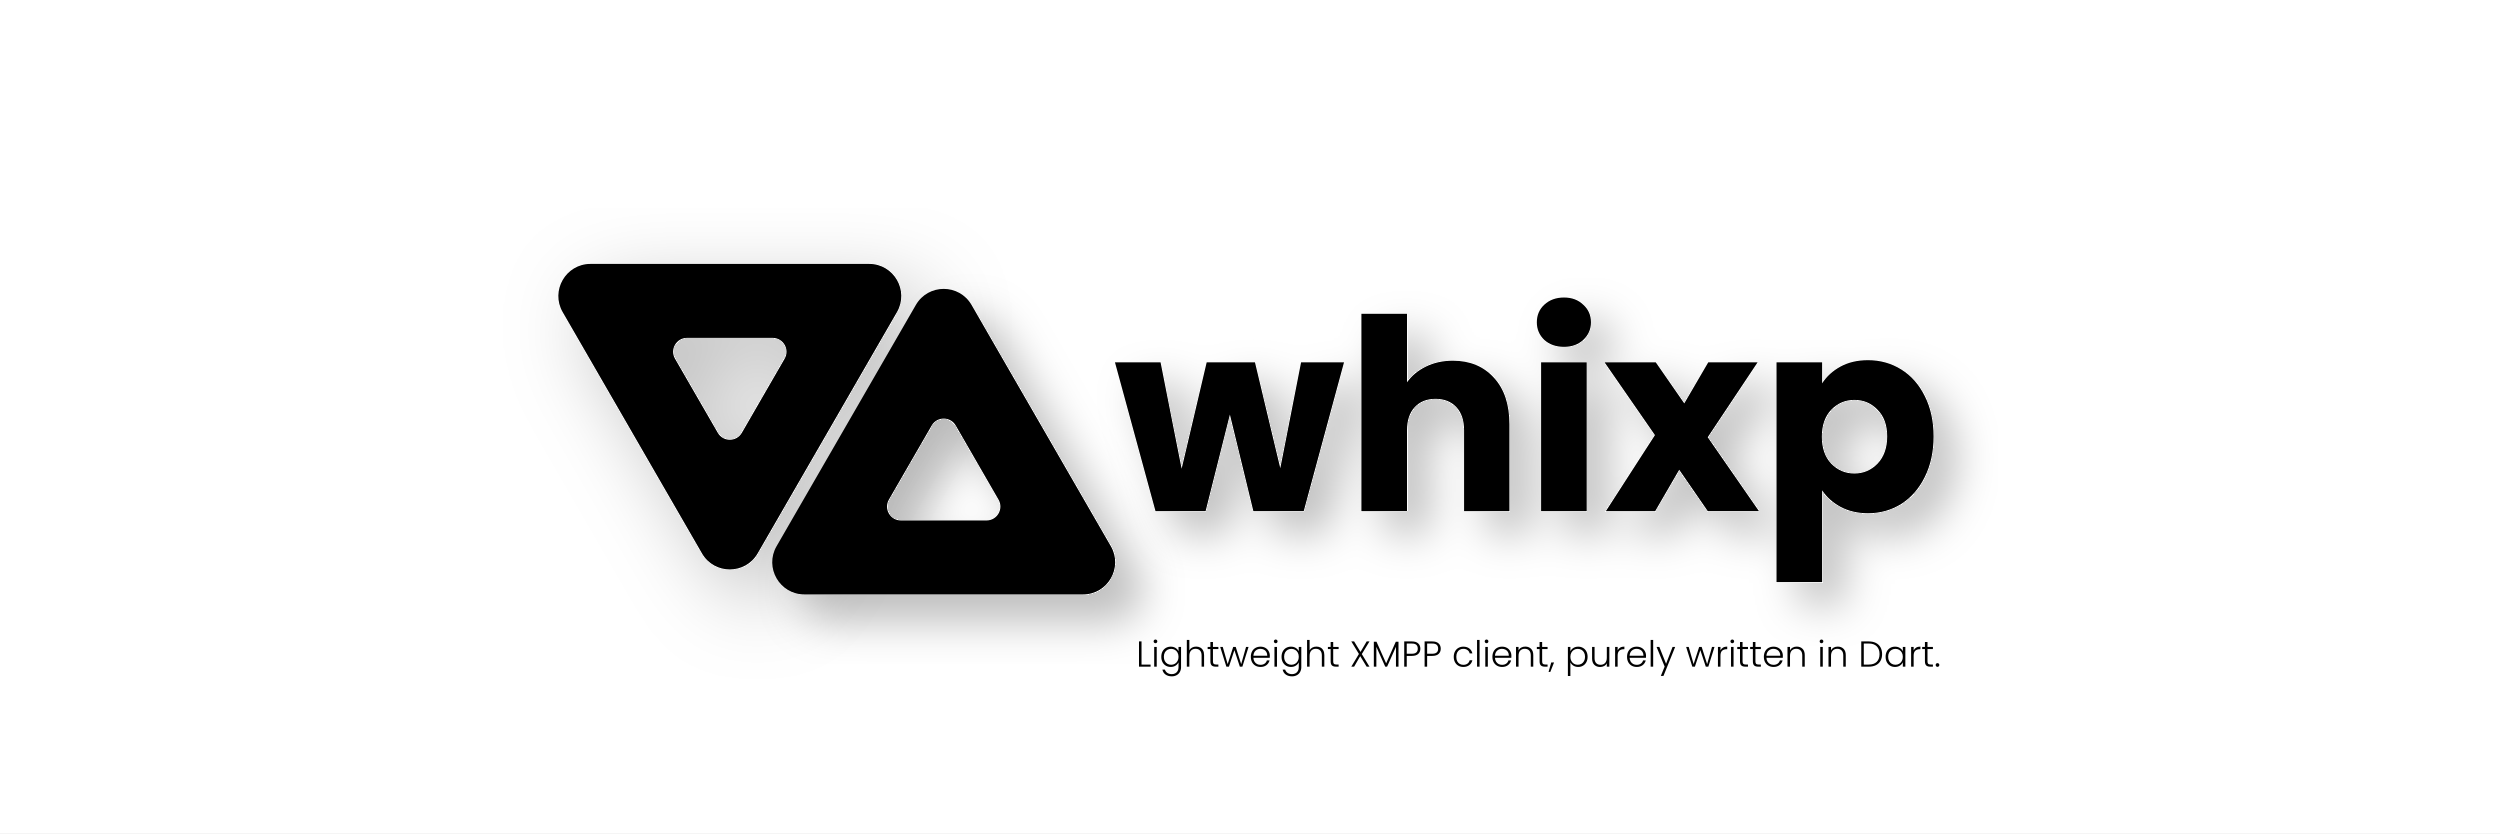
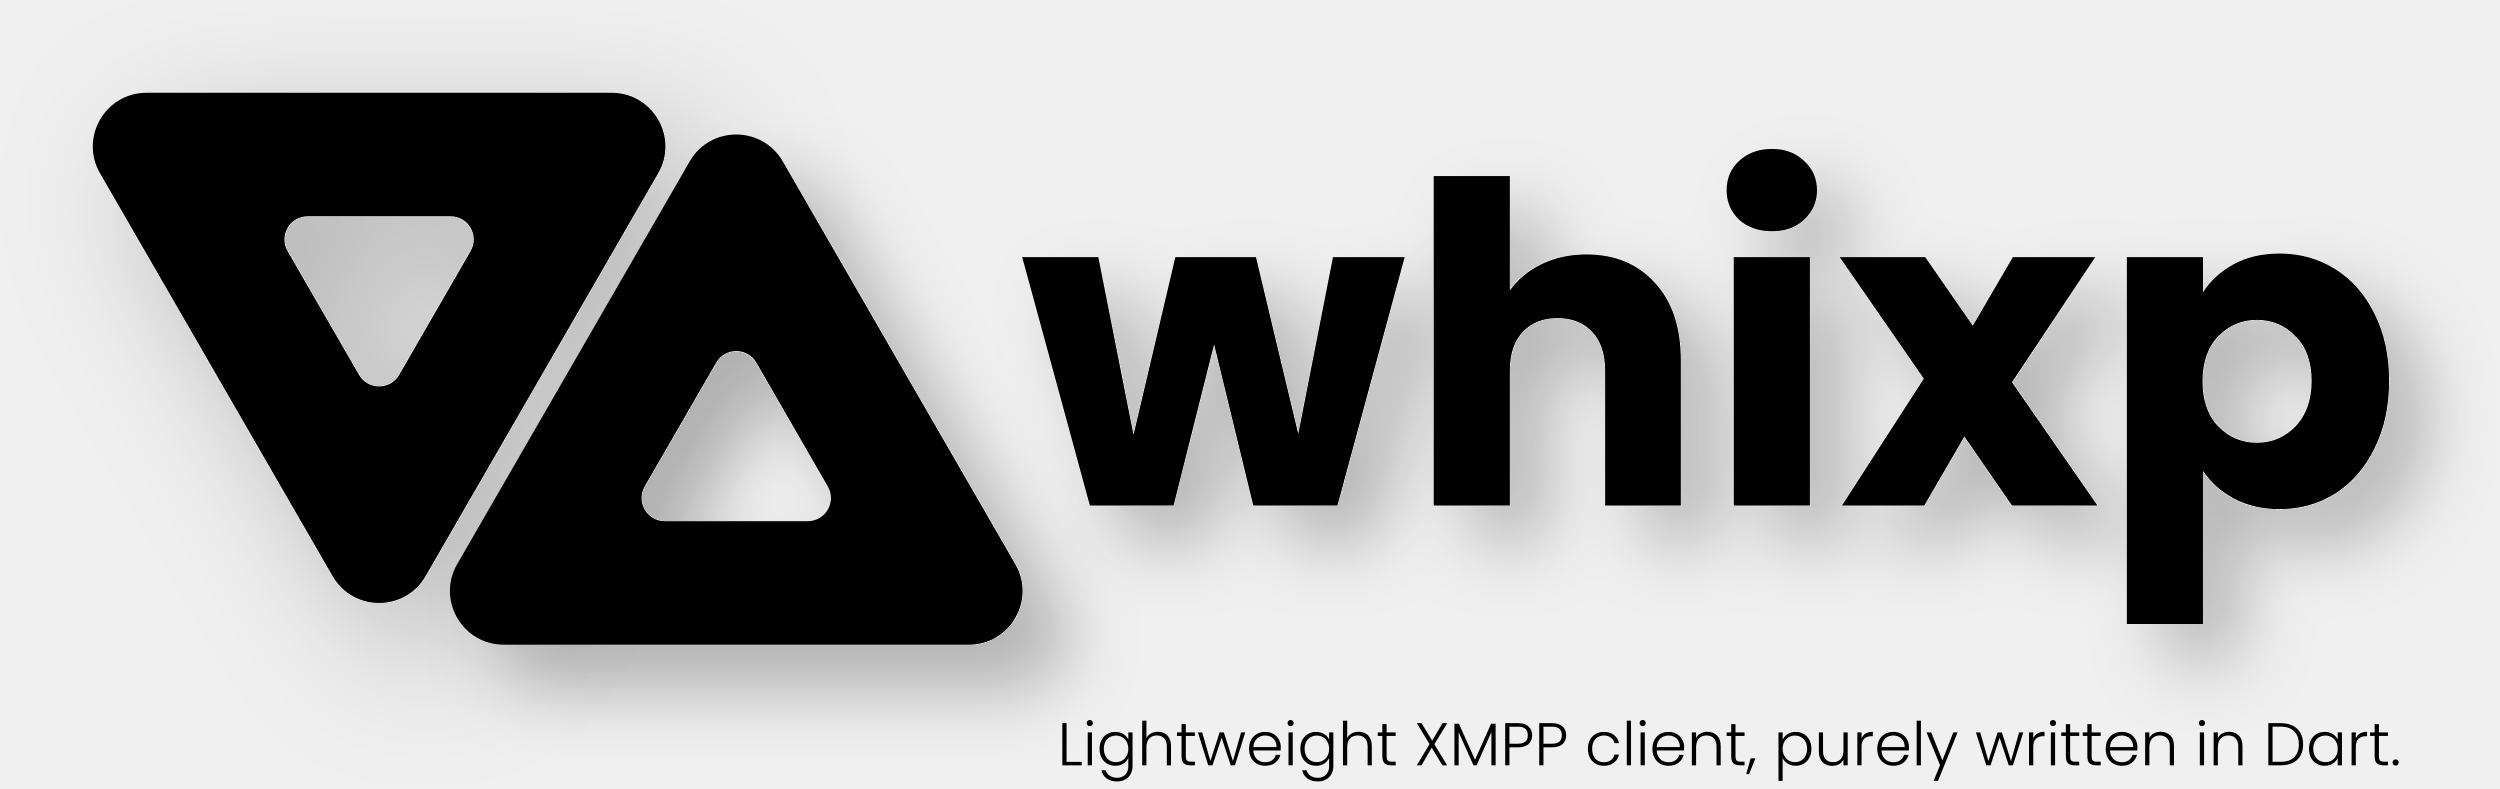
- <svg xmlns="http://www.w3.org/2000/svg" width="900" height="300" viewBox="0 0 900 300" fill="none">
-   <rect width="900" height="300" fill="white" />
-   <g filter="url(#filter0_d_1_2)">
-     <path d="M483.848 130.432L469.352 184H451.208L442.76 149.248L434.024 184H415.976L401.384 130.432H417.8L425.384 168.736L434.408 130.432H451.784L460.904 168.544L468.392 130.432H483.848ZM523.036 129.856C529.18 129.856 534.108 131.904 537.82 136C541.532 140.032 543.388 145.6 543.388 152.704V184H527.068V154.912C527.068 151.328 526.14 148.544 524.284 146.56C522.428 144.576 519.932 143.584 516.796 143.584C513.66 143.584 511.164 144.576 509.308 146.56C507.452 148.544 506.524 151.328 506.524 154.912V184H490.108V112.96H506.524V137.632C508.188 135.264 510.46 133.376 513.34 131.968C516.22 130.56 519.452 129.856 523.036 129.856ZM563.052 124.864C560.172 124.864 557.804 124.032 555.948 122.368C554.156 120.64 553.26 118.528 553.26 116.032C553.26 113.472 554.156 111.36 555.948 109.696C557.804 107.968 560.172 107.104 563.052 107.104C565.868 107.104 568.172 107.968 569.964 109.696C571.82 111.36 572.748 113.472 572.748 116.032C572.748 118.528 571.82 120.64 569.964 122.368C568.172 124.032 565.868 124.864 563.052 124.864ZM571.212 130.432V184H554.796V130.432H571.212ZM614.788 184L604.516 169.12L595.876 184H578.116L595.78 156.64L577.636 130.432H596.068L606.34 145.216L614.98 130.432H632.74L614.788 157.408L633.22 184H614.788ZM655.962 138.016C657.562 135.52 659.77 133.504 662.586 131.968C665.402 130.432 668.698 129.664 672.474 129.664C676.89 129.664 680.89 130.784 684.474 133.024C688.058 135.264 690.874 138.464 692.922 142.624C695.034 146.784 696.09 151.616 696.09 157.12C696.09 162.624 695.034 167.488 692.922 171.712C690.874 175.872 688.058 179.104 684.474 181.408C680.89 183.648 676.89 184.768 672.474 184.768C668.762 184.768 665.466 184 662.586 182.464C659.77 180.928 657.562 178.944 655.962 176.512V209.536H639.546V130.432H655.962V138.016ZM679.386 157.12C679.386 153.024 678.234 149.824 675.93 147.52C673.69 145.152 670.906 143.968 667.578 143.968C664.314 143.968 661.53 145.152 659.226 147.52C656.986 149.888 655.866 153.12 655.866 157.216C655.866 161.312 656.986 164.544 659.226 166.912C661.53 169.28 664.314 170.464 667.578 170.464C670.842 170.464 673.626 169.28 675.93 166.912C678.234 164.48 679.386 161.216 679.386 157.12Z" fill="black" />
+ <svg xmlns="http://www.w3.org/2000/svg" width="539" height="170" viewBox="0 0 539 170" fill="none">
+   <g filter="url(#filter0_d_4_34)">
+     <path fill-rule="evenodd" clip-rule="evenodd" d="M163.065 78.184C161.14 74.851 156.329 74.851 154.404 78.184L138.998 104.868C137.074 108.202 139.479 112.368 143.328 112.368H174.141C177.99 112.368 180.395 108.202 178.471 104.868L163.065 78.184ZM168.762 34.789C164.305 27.07 153.164 27.07 148.707 34.789L98.569 121.632C94.112 129.351 99.683 139 108.596 139H208.873C217.786 139 223.357 129.351 218.901 121.632L168.762 34.789Z" fill="black" />
  </g>
-   <g filter="url(#filter1_d_1_2)">
-     <path fill-rule="evenodd" clip-rule="evenodd" d="M344.065 153.184C342.14 149.851 337.329 149.851 335.404 153.184L319.998 179.868C318.074 183.202 320.479 187.368 324.328 187.368H355.141C358.99 187.368 361.395 183.202 359.471 179.868L344.065 153.184ZM349.762 109.789C345.305 102.07 334.164 102.07 329.707 109.789L279.569 196.632C275.112 204.351 280.683 214 289.596 214H389.873C398.786 214 404.357 204.351 399.901 196.632L349.762 109.789Z" fill="black" />
+   <g filter="url(#filter1_d_4_34)">
+     <path fill-rule="evenodd" clip-rule="evenodd" d="M77.404 80.816C79.329 84.149 84.14 84.149 86.065 80.816L101.471 54.132C103.395 50.798 100.99 46.632 97.141 46.632L66.328 46.632C62.479 46.632 60.074 50.798 61.998 54.132L77.404 80.816ZM71.707 124.211C76.164 131.93 87.305 131.93 91.762 124.211L141.901 37.368C146.357 29.649 140.786 20 131.873 20L31.596 20C22.683 20 17.112 29.649 21.569 37.368L71.707 124.211Z" fill="black" />
  </g>
-   <g filter="url(#filter2_d_1_2)">
-     <path fill-rule="evenodd" clip-rule="evenodd" d="M258.404 155.816C260.329 159.149 265.14 159.149 267.065 155.816L282.471 129.132C284.395 125.798 281.99 121.632 278.141 121.632L247.328 121.632C243.479 121.632 241.074 125.798 242.998 129.132L258.404 155.816ZM252.707 199.211C257.164 206.93 268.305 206.93 272.762 199.211L322.901 112.368C327.357 104.649 321.786 95 312.873 95L212.596 95C203.683 95 198.112 104.649 202.569 112.368L252.707 199.211Z" fill="black" />
+   <g filter="url(#filter2_d_4_34)">
+     <path d="M302.848 55.432L288.352 109H270.208L261.76 74.248L253.024 109H234.976L220.384 55.432H236.8L244.384 93.736L253.408 55.432H270.784L279.904 93.544L287.392 55.432H302.848ZM342.036 54.856C348.18 54.856 353.108 56.904 356.82 61C360.532 65.032 362.388 70.6 362.388 77.704V109H346.068V79.912C346.068 76.328 345.14 73.544 343.284 71.56C341.428 69.576 338.932 68.584 335.796 68.584C332.66 68.584 330.164 69.576 328.308 71.56C326.452 73.544 325.524 76.328 325.524 79.912V109H309.108V37.96H325.524V62.632C327.188 60.264 329.46 58.376 332.34 56.968C335.22 55.56 338.452 54.856 342.036 54.856ZM382.052 49.864C379.172 49.864 376.804 49.032 374.948 47.368C373.156 45.64 372.26 43.528 372.26 41.032C372.26 38.472 373.156 36.36 374.948 34.696C376.804 32.968 379.172 32.104 382.052 32.104C384.868 32.104 387.172 32.968 388.964 34.696C390.82 36.36 391.748 38.472 391.748 41.032C391.748 43.528 390.82 45.64 388.964 47.368C387.172 49.032 384.868 49.864 382.052 49.864ZM390.212 55.432V109H373.796V55.432H390.212ZM433.788 109L423.516 94.12L414.876 109H397.116L414.78 81.64L396.636 55.432H415.068L425.34 70.216L433.98 55.432H451.74L433.788 82.408L452.22 109H433.788ZM474.962 63.016C476.562 60.52 478.77 58.504 481.586 56.968C484.402 55.432 487.698 54.664 491.474 54.664C495.89 54.664 499.89 55.784 503.474 58.024C507.058 60.264 509.874 63.464 511.922 67.624C514.034 71.784 515.09 76.616 515.09 82.12C515.09 87.624 514.034 92.488 511.922 96.712C509.874 100.872 507.058 104.104 503.474 106.408C499.89 108.648 495.89 109.768 491.474 109.768C487.762 109.768 484.466 109 481.586 107.464C478.77 105.928 476.562 103.944 474.962 101.512V134.536H458.546V55.432H474.962V63.016ZM498.386 82.12C498.386 78.024 497.234 74.824 494.93 72.52C492.69 70.152 489.906 68.968 486.578 68.968C483.314 68.968 480.53 70.152 478.226 72.52C475.986 74.888 474.866 78.12 474.866 82.216C474.866 86.312 475.986 89.544 478.226 91.912C480.53 94.28 483.314 95.464 486.578 95.464C489.842 95.464 492.626 94.28 494.93 91.912C497.234 89.48 498.386 86.216 498.386 82.12Z" fill="black" />
  </g>
-   <path d="M410.95 239.259H414.213V240H410.04V230.913H410.95V239.259ZM415.967 231.563C415.785 231.563 415.629 231.498 415.499 231.368C415.369 231.238 415.304 231.078 415.304 230.887C415.304 230.696 415.369 230.54 415.499 230.419C415.629 230.289 415.785 230.224 415.967 230.224C416.149 230.224 416.305 230.289 416.435 230.419C416.565 230.54 416.63 230.696 416.63 230.887C416.63 231.078 416.565 231.238 416.435 231.368C416.305 231.498 416.149 231.563 415.967 231.563ZM416.422 232.902V240H415.512V232.902H416.422ZM421.459 232.798C422.127 232.798 422.707 232.954 423.201 233.266C423.695 233.578 424.051 233.972 424.267 234.449V232.902H425.177V240.182C425.177 240.832 425.034 241.408 424.748 241.911C424.471 242.414 424.081 242.799 423.578 243.068C423.076 243.345 422.504 243.484 421.862 243.484C420.952 243.484 420.194 243.267 419.587 242.834C418.989 242.401 418.617 241.811 418.469 241.066H419.366C419.522 241.56 419.817 241.954 420.25 242.249C420.692 242.544 421.23 242.691 421.862 242.691C422.322 242.691 422.733 242.591 423.097 242.392C423.461 242.201 423.747 241.915 423.955 241.534C424.163 241.153 424.267 240.702 424.267 240.182V238.427C424.042 238.912 423.682 239.315 423.188 239.636C422.703 239.948 422.127 240.104 421.459 240.104C420.809 240.104 420.224 239.952 419.704 239.649C419.193 239.346 418.79 238.917 418.495 238.362C418.209 237.807 418.066 237.166 418.066 236.438C418.066 235.71 418.209 235.073 418.495 234.527C418.79 233.972 419.193 233.548 419.704 233.253C420.224 232.95 420.809 232.798 421.459 232.798ZM424.267 236.451C424.267 235.879 424.15 235.376 423.916 234.943C423.682 234.51 423.362 234.176 422.954 233.942C422.556 233.708 422.114 233.591 421.628 233.591C421.126 233.591 420.675 233.704 420.276 233.929C419.878 234.154 419.561 234.484 419.327 234.917C419.102 235.342 418.989 235.849 418.989 236.438C418.989 237.019 419.102 237.53 419.327 237.972C419.561 238.405 419.878 238.739 420.276 238.973C420.675 239.198 421.126 239.311 421.628 239.311C422.114 239.311 422.556 239.194 422.954 238.96C423.362 238.726 423.682 238.392 423.916 237.959C424.15 237.526 424.267 237.023 424.267 236.451ZM430.635 232.772C431.172 232.772 431.653 232.885 432.078 233.11C432.511 233.335 432.849 233.682 433.092 234.15C433.343 234.609 433.469 235.173 433.469 235.84V240H432.572V235.944C432.572 235.173 432.377 234.583 431.987 234.176C431.606 233.769 431.081 233.565 430.414 233.565C429.729 233.565 429.183 233.782 428.776 234.215C428.369 234.648 428.165 235.285 428.165 236.126V240H427.255V230.38H428.165V234.111C428.39 233.686 428.72 233.357 429.153 233.123C429.595 232.889 430.089 232.772 430.635 232.772ZM436.664 233.669V238.076C436.664 238.509 436.747 238.808 436.911 238.973C437.076 239.138 437.366 239.22 437.782 239.22H438.614V240H437.639C436.998 240 436.521 239.853 436.209 239.558C435.897 239.255 435.741 238.761 435.741 238.076V233.669H434.753V232.902H435.741V231.121H436.664V232.902H438.614V233.669H436.664ZM449.475 232.902L447.252 240H446.342L444.379 234.046L442.416 240H441.493L439.27 232.902H440.193L441.961 239.077L443.95 232.902H444.86L446.823 239.09L448.578 232.902H449.475ZM457.138 236.087C457.138 236.399 457.129 236.637 457.112 236.802H451.223C451.249 237.339 451.379 237.799 451.613 238.18C451.847 238.561 452.154 238.852 452.536 239.051C452.917 239.242 453.333 239.337 453.784 239.337C454.373 239.337 454.867 239.194 455.266 238.908C455.673 238.622 455.942 238.236 456.072 237.751H457.034C456.86 238.444 456.488 239.012 455.916 239.454C455.352 239.887 454.642 240.104 453.784 240.104C453.116 240.104 452.518 239.957 451.99 239.662C451.461 239.359 451.045 238.934 450.742 238.388C450.447 237.833 450.3 237.188 450.3 236.451C450.3 235.714 450.447 235.069 450.742 234.514C451.036 233.959 451.448 233.535 451.977 233.24C452.505 232.945 453.108 232.798 453.784 232.798C454.46 232.798 455.049 232.945 455.552 233.24C456.063 233.535 456.453 233.933 456.722 234.436C456.999 234.93 457.138 235.48 457.138 236.087ZM456.215 236.061C456.223 235.532 456.115 235.082 455.89 234.709C455.673 234.336 455.374 234.055 454.993 233.864C454.611 233.673 454.195 233.578 453.745 233.578C453.069 233.578 452.492 233.795 452.016 234.228C451.539 234.661 451.275 235.272 451.223 236.061H456.215ZM459.258 231.563C459.076 231.563 458.92 231.498 458.79 231.368C458.66 231.238 458.595 231.078 458.595 230.887C458.595 230.696 458.66 230.54 458.79 230.419C458.92 230.289 459.076 230.224 459.258 230.224C459.44 230.224 459.596 230.289 459.726 230.419C459.856 230.54 459.921 230.696 459.921 230.887C459.921 231.078 459.856 231.238 459.726 231.368C459.596 231.498 459.44 231.563 459.258 231.563ZM459.713 232.902V240H458.803V232.902H459.713ZM464.75 232.798C465.418 232.798 465.998 232.954 466.492 233.266C466.986 233.578 467.342 233.972 467.558 234.449V232.902H468.468V240.182C468.468 240.832 468.325 241.408 468.039 241.911C467.762 242.414 467.372 242.799 466.869 243.068C466.367 243.345 465.795 243.484 465.153 243.484C464.243 243.484 463.485 243.267 462.878 242.834C462.28 242.401 461.908 241.811 461.76 241.066H462.657C462.813 241.56 463.108 241.954 463.541 242.249C463.983 242.544 464.521 242.691 465.153 242.691C465.613 242.691 466.024 242.591 466.388 242.392C466.752 242.201 467.038 241.915 467.246 241.534C467.454 241.153 467.558 240.702 467.558 240.182V238.427C467.333 238.912 466.973 239.315 466.479 239.636C465.994 239.948 465.418 240.104 464.75 240.104C464.1 240.104 463.515 239.952 462.995 239.649C462.484 239.346 462.081 238.917 461.786 238.362C461.5 237.807 461.357 237.166 461.357 236.438C461.357 235.71 461.5 235.073 461.786 234.527C462.081 233.972 462.484 233.548 462.995 233.253C463.515 232.95 464.1 232.798 464.75 232.798ZM467.558 236.451C467.558 235.879 467.441 235.376 467.207 234.943C466.973 234.51 466.653 234.176 466.245 233.942C465.847 233.708 465.405 233.591 464.919 233.591C464.417 233.591 463.966 233.704 463.567 233.929C463.169 234.154 462.852 234.484 462.618 234.917C462.393 235.342 462.28 235.849 462.28 236.438C462.28 237.019 462.393 237.53 462.618 237.972C462.852 238.405 463.169 238.739 463.567 238.973C463.966 239.198 464.417 239.311 464.919 239.311C465.405 239.311 465.847 239.194 466.245 238.96C466.653 238.726 466.973 238.392 467.207 237.959C467.441 237.526 467.558 237.023 467.558 236.451ZM473.926 232.772C474.463 232.772 474.944 232.885 475.369 233.11C475.802 233.335 476.14 233.682 476.383 234.15C476.634 234.609 476.76 235.173 476.76 235.84V240H475.863V235.944C475.863 235.173 475.668 234.583 475.278 234.176C474.897 233.769 474.372 233.565 473.705 233.565C473.02 233.565 472.474 233.782 472.067 234.215C471.66 234.648 471.456 235.285 471.456 236.126V240H470.546V230.38H471.456V234.111C471.681 233.686 472.011 233.357 472.444 233.123C472.886 232.889 473.38 232.772 473.926 232.772ZM479.955 233.669V238.076C479.955 238.509 480.038 238.808 480.202 238.973C480.367 239.138 480.657 239.22 481.073 239.22H481.905V240H480.93C480.289 240 479.812 239.853 479.5 239.558C479.188 239.255 479.032 238.761 479.032 238.076V233.669H478.044V232.902H479.032V231.121H479.955V232.902H481.905V233.669H479.955ZM490.25 235.463L493.006 240H491.992L489.678 236.204L487.481 240H486.467L489.21 235.424L486.467 230.913H487.481L489.782 234.696L492.005 230.913H493.019L490.25 235.463ZM503.457 231.03V240H502.547V232.837L499.349 240H498.686L495.488 232.863V240H494.578V231.03H495.54L499.011 238.804L502.482 231.03H503.457ZM511.332 233.526C511.332 234.306 511.077 234.934 510.565 235.411C510.054 235.888 509.287 236.126 508.264 236.126H506.431V240H505.521V230.913H508.264C509.278 230.913 510.041 231.151 510.552 231.628C511.072 232.105 511.332 232.737 511.332 233.526ZM508.264 235.346C509.686 235.346 510.396 234.739 510.396 233.526C510.396 232.919 510.227 232.46 509.889 232.148C509.551 231.836 509.01 231.68 508.264 231.68H506.431V235.346H508.264ZM518.67 233.526C518.67 234.306 518.415 234.934 517.903 235.411C517.392 235.888 516.625 236.126 515.602 236.126H513.769V240H512.859V230.913H515.602C516.616 230.913 517.379 231.151 517.89 231.628C518.41 232.105 518.67 232.737 518.67 233.526ZM515.602 235.346C517.024 235.346 517.734 234.739 517.734 233.526C517.734 232.919 517.565 232.46 517.227 232.148C516.889 231.836 516.348 231.68 515.602 231.68H513.769V235.346H515.602ZM523.349 236.451C523.349 235.714 523.496 235.073 523.791 234.527C524.085 233.972 524.493 233.548 525.013 233.253C525.533 232.95 526.126 232.798 526.794 232.798C527.669 232.798 528.388 233.015 528.952 233.448C529.524 233.881 529.892 234.471 530.057 235.216H529.082C528.96 234.705 528.696 234.306 528.289 234.02C527.89 233.725 527.392 233.578 526.794 233.578C526.317 233.578 525.888 233.686 525.507 233.903C525.125 234.12 524.822 234.445 524.597 234.878C524.38 235.303 524.272 235.827 524.272 236.451C524.272 237.075 524.38 237.604 524.597 238.037C524.822 238.47 525.125 238.795 525.507 239.012C525.888 239.229 526.317 239.337 526.794 239.337C527.392 239.337 527.89 239.194 528.289 238.908C528.696 238.613 528.96 238.206 529.082 237.686H530.057C529.892 238.414 529.524 238.999 528.952 239.441C528.38 239.883 527.66 240.104 526.794 240.104C526.126 240.104 525.533 239.957 525.013 239.662C524.493 239.359 524.085 238.934 523.791 238.388C523.496 237.833 523.349 237.188 523.349 236.451ZM532.647 230.38V240H531.737V230.38H532.647ZM535.163 231.563C534.981 231.563 534.825 231.498 534.695 231.368C534.565 231.238 534.5 231.078 534.5 230.887C534.5 230.696 534.565 230.54 534.695 230.419C534.825 230.289 534.981 230.224 535.163 230.224C535.345 230.224 535.501 230.289 535.631 230.419C535.761 230.54 535.826 230.696 535.826 230.887C535.826 231.078 535.761 231.238 535.631 231.368C535.501 231.498 535.345 231.563 535.163 231.563ZM535.618 232.902V240H534.708V232.902H535.618ZM544.101 236.087C544.101 236.399 544.092 236.637 544.075 236.802H538.186C538.212 237.339 538.342 237.799 538.576 238.18C538.81 238.561 539.117 238.852 539.499 239.051C539.88 239.242 540.296 239.337 540.747 239.337C541.336 239.337 541.83 239.194 542.229 238.908C542.636 238.622 542.905 238.236 543.035 237.751H543.997C543.823 238.444 543.451 239.012 542.879 239.454C542.315 239.887 541.605 240.104 540.747 240.104C540.079 240.104 539.481 239.957 538.953 239.662C538.424 239.359 538.008 238.934 537.705 238.388C537.41 237.833 537.263 237.188 537.263 236.451C537.263 235.714 537.41 235.069 537.705 234.514C537.999 233.959 538.411 233.535 538.94 233.24C539.468 232.945 540.071 232.798 540.747 232.798C541.423 232.798 542.012 232.945 542.515 233.24C543.026 233.535 543.416 233.933 543.685 234.436C543.962 234.93 544.101 235.48 544.101 236.087ZM543.178 236.061C543.186 235.532 543.078 235.082 542.853 234.709C542.636 234.336 542.337 234.055 541.956 233.864C541.574 233.673 541.158 233.578 540.708 233.578C540.032 233.578 539.455 233.795 538.979 234.228C538.502 234.661 538.238 235.272 538.186 236.061H543.178ZM549.094 232.772C549.943 232.772 550.636 233.036 551.174 233.565C551.711 234.085 551.98 234.843 551.98 235.84V240H551.083V235.944C551.083 235.173 550.888 234.583 550.498 234.176C550.116 233.769 549.592 233.565 548.925 233.565C548.24 233.565 547.694 233.782 547.287 234.215C546.879 234.648 546.676 235.285 546.676 236.126V240H545.766V232.902H546.676V234.111C546.901 233.678 547.226 233.348 547.651 233.123C548.075 232.889 548.556 232.772 549.094 232.772ZM555.175 233.669V238.076C555.175 238.509 555.257 238.808 555.422 238.973C555.587 239.138 555.877 239.22 556.293 239.22H557.125V240H556.15C555.509 240 555.032 239.853 554.72 239.558C554.408 239.255 554.252 238.761 554.252 238.076V233.669H553.264V232.902H554.252V231.121H555.175V232.902H557.125V233.669H555.175ZM559.458 238.492L558.106 241.898H557.482L558.444 238.492H559.458ZM565.337 234.462C565.563 233.985 565.918 233.591 566.403 233.279C566.897 232.958 567.482 232.798 568.158 232.798C568.8 232.798 569.376 232.95 569.887 233.253C570.407 233.548 570.81 233.972 571.096 234.527C571.391 235.073 571.538 235.71 571.538 236.438C571.538 237.166 571.391 237.807 571.096 238.362C570.81 238.917 570.407 239.346 569.887 239.649C569.376 239.952 568.8 240.104 568.158 240.104C567.491 240.104 566.91 239.948 566.416 239.636C565.922 239.315 565.563 238.917 565.337 238.44V243.354H564.44V232.902H565.337V234.462ZM570.615 236.438C570.615 235.849 570.498 235.342 570.264 234.917C570.039 234.484 569.727 234.154 569.328 233.929C568.93 233.704 568.479 233.591 567.976 233.591C567.491 233.591 567.045 233.708 566.637 233.942C566.239 234.176 565.922 234.51 565.688 234.943C565.454 235.376 565.337 235.879 565.337 236.451C565.337 237.023 565.454 237.526 565.688 237.959C565.922 238.392 566.239 238.726 566.637 238.96C567.045 239.194 567.491 239.311 567.976 239.311C568.479 239.311 568.93 239.198 569.328 238.973C569.727 238.739 570.039 238.405 570.264 237.972C570.498 237.53 570.615 237.019 570.615 236.438ZM579.362 232.902V240H578.452V238.752C578.244 239.194 577.923 239.532 577.49 239.766C577.057 240 576.571 240.117 576.034 240.117C575.185 240.117 574.491 239.857 573.954 239.337C573.417 238.808 573.148 238.046 573.148 237.049V232.902H574.045V236.945C574.045 237.716 574.236 238.306 574.617 238.713C575.007 239.12 575.536 239.324 576.203 239.324C576.888 239.324 577.434 239.107 577.841 238.674C578.248 238.241 578.452 237.604 578.452 236.763V232.902H579.362ZM582.349 234.163C582.549 233.721 582.852 233.379 583.259 233.136C583.675 232.893 584.182 232.772 584.78 232.772V233.721H584.533C583.875 233.721 583.346 233.899 582.947 234.254C582.549 234.609 582.349 235.203 582.349 236.035V240H581.439V232.902H582.349V234.163ZM592.571 236.087C592.571 236.399 592.563 236.637 592.545 236.802H586.656C586.682 237.339 586.812 237.799 587.046 238.18C587.28 238.561 587.588 238.852 587.969 239.051C588.351 239.242 588.767 239.337 589.217 239.337C589.807 239.337 590.301 239.194 590.699 238.908C591.107 238.622 591.375 238.236 591.505 237.751H592.467C592.294 238.444 591.921 239.012 591.349 239.454C590.786 239.887 590.075 240.104 589.217 240.104C588.55 240.104 587.952 239.957 587.423 239.662C586.895 239.359 586.479 238.934 586.175 238.388C585.881 237.833 585.733 237.188 585.733 236.451C585.733 235.714 585.881 235.069 586.175 234.514C586.47 233.959 586.882 233.535 587.41 233.24C587.939 232.945 588.541 232.798 589.217 232.798C589.893 232.798 590.483 232.945 590.985 233.24C591.497 233.535 591.887 233.933 592.155 234.436C592.433 234.93 592.571 235.48 592.571 236.087ZM591.648 236.061C591.657 235.532 591.549 235.082 591.323 234.709C591.107 234.336 590.808 234.055 590.426 233.864C590.045 233.673 589.629 233.578 589.178 233.578C588.502 233.578 587.926 233.795 587.449 234.228C586.973 234.661 586.708 235.272 586.656 236.061H591.648ZM595.146 230.38V240H594.236V230.38H595.146ZM603.057 232.902L598.845 243.341H597.896L599.274 239.961L596.362 232.902H597.363L599.781 238.96L602.121 232.902H603.057ZM617.218 232.902L614.995 240H614.085L612.122 234.046L610.159 240H609.236L607.013 232.902H607.936L609.704 239.077L611.693 232.902H612.603L614.566 239.09L616.321 232.902H617.218ZM619.369 234.163C619.568 233.721 619.872 233.379 620.279 233.136C620.695 232.893 621.202 232.772 621.8 232.772V233.721H621.553C620.894 233.721 620.366 233.899 619.967 234.254C619.568 234.609 619.369 235.203 619.369 236.035V240H618.459V232.902H619.369V234.163ZM623.624 231.563C623.442 231.563 623.286 231.498 623.156 231.368C623.026 231.238 622.961 231.078 622.961 230.887C622.961 230.696 623.026 230.54 623.156 230.419C623.286 230.289 623.442 230.224 623.624 230.224C623.806 230.224 623.962 230.289 624.092 230.419C624.222 230.54 624.287 230.696 624.287 230.887C624.287 231.078 624.222 231.238 624.092 231.368C623.962 231.498 623.806 231.563 623.624 231.563ZM624.079 232.902V240H623.169V232.902H624.079ZM627.323 233.669V238.076C627.323 238.509 627.405 238.808 627.57 238.973C627.734 239.138 628.025 239.22 628.441 239.22H629.273V240H628.298C627.656 240 627.18 239.853 626.868 239.558C626.556 239.255 626.4 238.761 626.4 238.076V233.669H625.412V232.902H626.4V231.121H627.323V232.902H629.273V233.669H627.323ZM631.956 233.669V238.076C631.956 238.509 632.039 238.808 632.203 238.973C632.368 239.138 632.658 239.22 633.074 239.22H633.906V240H632.931C632.29 240 631.813 239.853 631.501 239.558C631.189 239.255 631.033 238.761 631.033 238.076V233.669H630.045V232.902H631.033V231.121H631.956V232.902H633.906V233.669H631.956ZM641.829 236.087C641.829 236.399 641.821 236.637 641.803 236.802H635.914C635.94 237.339 636.07 237.799 636.304 238.18C636.538 238.561 636.846 238.852 637.227 239.051C637.609 239.242 638.025 239.337 638.475 239.337C639.065 239.337 639.559 239.194 639.957 238.908C640.365 238.622 640.633 238.236 640.763 237.751H641.725C641.552 238.444 641.179 239.012 640.607 239.454C640.044 239.887 639.333 240.104 638.475 240.104C637.808 240.104 637.21 239.957 636.681 239.662C636.153 239.359 635.737 238.934 635.433 238.388C635.139 237.833 634.991 237.188 634.991 236.451C634.991 235.714 635.139 235.069 635.433 234.514C635.728 233.959 636.14 233.535 636.668 233.24C637.197 232.945 637.799 232.798 638.475 232.798C639.151 232.798 639.741 232.945 640.243 233.24C640.755 233.535 641.145 233.933 641.413 234.436C641.691 234.93 641.829 235.48 641.829 236.087ZM640.906 236.061C640.915 235.532 640.807 235.082 640.581 234.709C640.365 234.336 640.066 234.055 639.684 233.864C639.303 233.673 638.887 233.578 638.436 233.578C637.76 233.578 637.184 233.795 636.707 234.228C636.231 234.661 635.966 235.272 635.914 236.061H640.906ZM646.822 232.772C647.671 232.772 648.365 233.036 648.902 233.565C649.439 234.085 649.708 234.843 649.708 235.84V240H648.811V235.944C648.811 235.173 648.616 234.583 648.226 234.176C647.845 233.769 647.32 233.565 646.653 233.565C645.968 233.565 645.422 233.782 645.015 234.215C644.608 234.648 644.404 235.285 644.404 236.126V240H643.494V232.902H644.404V234.111C644.629 233.678 644.954 233.348 645.379 233.123C645.804 232.889 646.285 232.772 646.822 232.772ZM655.743 231.563C655.561 231.563 655.405 231.498 655.275 231.368C655.145 231.238 655.08 231.078 655.08 230.887C655.08 230.696 655.145 230.54 655.275 230.419C655.405 230.289 655.561 230.224 655.743 230.224C655.925 230.224 656.081 230.289 656.211 230.419C656.341 230.54 656.406 230.696 656.406 230.887C656.406 231.078 656.341 231.238 656.211 231.368C656.081 231.498 655.925 231.563 655.743 231.563ZM656.198 232.902V240H655.288V232.902H656.198ZM661.587 232.772C662.436 232.772 663.129 233.036 663.667 233.565C664.204 234.085 664.473 234.843 664.473 235.84V240H663.576V235.944C663.576 235.173 663.381 234.583 662.991 234.176C662.609 233.769 662.085 233.565 661.418 233.565C660.733 233.565 660.187 233.782 659.78 234.215C659.372 234.648 659.169 235.285 659.169 236.126V240H658.259V232.902H659.169V234.111C659.394 233.678 659.719 233.348 660.144 233.123C660.568 232.889 661.049 232.772 661.587 232.772ZM672.744 230.913C673.749 230.913 674.611 231.095 675.331 231.459C676.05 231.823 676.6 232.347 676.982 233.032C677.363 233.717 677.554 234.531 677.554 235.476C677.554 236.412 677.363 237.222 676.982 237.907C676.6 238.583 676.05 239.103 675.331 239.467C674.611 239.822 673.749 240 672.744 240H670.053V230.913H672.744ZM672.744 239.246C674.009 239.246 674.971 238.917 675.63 238.258C676.297 237.591 676.631 236.663 676.631 235.476C676.631 234.28 676.297 233.348 675.63 232.681C674.971 232.005 674.009 231.667 672.744 231.667H670.963V239.246H672.744ZM678.815 236.438C678.815 235.71 678.958 235.073 679.244 234.527C679.539 233.972 679.942 233.548 680.453 233.253C680.973 232.95 681.558 232.798 682.208 232.798C682.884 232.798 683.465 232.954 683.95 233.266C684.444 233.578 684.8 233.977 685.016 234.462V232.902H685.926V240H685.016V238.427C684.791 238.912 684.431 239.315 683.937 239.636C683.452 239.948 682.871 240.104 682.195 240.104C681.554 240.104 680.973 239.952 680.453 239.649C679.942 239.346 679.539 238.917 679.244 238.362C678.958 237.807 678.815 237.166 678.815 236.438ZM685.016 236.451C685.016 235.879 684.899 235.376 684.665 234.943C684.431 234.51 684.111 234.176 683.703 233.942C683.305 233.708 682.863 233.591 682.377 233.591C681.875 233.591 681.424 233.704 681.025 233.929C680.627 234.154 680.31 234.484 680.076 234.917C679.851 235.342 679.738 235.849 679.738 236.438C679.738 237.019 679.851 237.53 680.076 237.972C680.31 238.405 680.627 238.739 681.025 238.973C681.424 239.198 681.875 239.311 682.377 239.311C682.863 239.311 683.305 239.194 683.703 238.96C684.111 238.726 684.431 238.392 684.665 237.959C684.899 237.526 685.016 237.023 685.016 236.451ZM688.914 234.163C689.113 233.721 689.417 233.379 689.824 233.136C690.24 232.893 690.747 232.772 691.345 232.772V233.721H691.098C690.439 233.721 689.911 233.899 689.512 234.254C689.113 234.609 688.914 235.203 688.914 236.035V240H688.004V232.902H688.914V234.163ZM693.897 233.669V238.076C693.897 238.509 693.979 238.808 694.144 238.973C694.308 239.138 694.599 239.22 695.015 239.22H695.847V240H694.872C694.23 240 693.754 239.853 693.442 239.558C693.13 239.255 692.974 238.761 692.974 238.076V233.669H691.986V232.902H692.974V231.121H693.897V232.902H695.847V233.669H693.897ZM697.504 240.065C697.313 240.065 697.153 240 697.023 239.87C696.901 239.74 696.841 239.58 696.841 239.389C696.841 239.198 696.901 239.042 697.023 238.921C697.153 238.791 697.313 238.726 697.504 238.726C697.686 238.726 697.837 238.791 697.959 238.921C698.089 239.042 698.154 239.198 698.154 239.389C698.154 239.58 698.089 239.74 697.959 239.87C697.837 240 697.686 240.065 697.504 240.065Z" fill="black" />
+   <path d="M229.95 164.259H233.213V165H229.04V155.913H229.95V164.259ZM234.967 156.563C234.785 156.563 234.629 156.498 234.499 156.368C234.369 156.238 234.304 156.078 234.304 155.887C234.304 155.696 234.369 155.54 234.499 155.419C234.629 155.289 234.785 155.224 234.967 155.224C235.149 155.224 235.305 155.289 235.435 155.419C235.565 155.54 235.63 155.696 235.63 155.887C235.63 156.078 235.565 156.238 235.435 156.368C235.305 156.498 235.149 156.563 234.967 156.563ZM235.422 157.902V165H234.512V157.902H235.422ZM240.459 157.798C241.127 157.798 241.707 157.954 242.201 158.266C242.695 158.578 243.051 158.972 243.267 159.449V157.902H244.177V165.182C244.177 165.832 244.034 166.408 243.748 166.911C243.471 167.414 243.081 167.799 242.578 168.068C242.076 168.345 241.504 168.484 240.862 168.484C239.952 168.484 239.194 168.267 238.587 167.834C237.989 167.401 237.617 166.811 237.469 166.066H238.366C238.522 166.56 238.817 166.954 239.25 167.249C239.692 167.544 240.23 167.691 240.862 167.691C241.322 167.691 241.733 167.591 242.097 167.392C242.461 167.201 242.747 166.915 242.955 166.534C243.163 166.153 243.267 165.702 243.267 165.182V163.427C243.042 163.912 242.682 164.315 242.188 164.636C241.703 164.948 241.127 165.104 240.459 165.104C239.809 165.104 239.224 164.952 238.704 164.649C238.193 164.346 237.79 163.917 237.495 163.362C237.209 162.807 237.066 162.166 237.066 161.438C237.066 160.71 237.209 160.073 237.495 159.527C237.79 158.972 238.193 158.548 238.704 158.253C239.224 157.95 239.809 157.798 240.459 157.798ZM243.267 161.451C243.267 160.879 243.15 160.376 242.916 159.943C242.682 159.51 242.362 159.176 241.954 158.942C241.556 158.708 241.114 158.591 240.628 158.591C240.126 158.591 239.675 158.704 239.276 158.929C238.878 159.154 238.561 159.484 238.327 159.917C238.102 160.342 237.989 160.849 237.989 161.438C237.989 162.019 238.102 162.53 238.327 162.972C238.561 163.405 238.878 163.739 239.276 163.973C239.675 164.198 240.126 164.311 240.628 164.311C241.114 164.311 241.556 164.194 241.954 163.96C242.362 163.726 242.682 163.392 242.916 162.959C243.15 162.526 243.267 162.023 243.267 161.451ZM249.635 157.772C250.172 157.772 250.653 157.885 251.078 158.11C251.511 158.335 251.849 158.682 252.092 159.15C252.343 159.609 252.469 160.173 252.469 160.84V165H251.572V160.944C251.572 160.173 251.377 159.583 250.987 159.176C250.606 158.769 250.081 158.565 249.414 158.565C248.729 158.565 248.183 158.782 247.776 159.215C247.369 159.648 247.165 160.285 247.165 161.126V165H246.255V155.38H247.165V159.111C247.39 158.686 247.72 158.357 248.153 158.123C248.595 157.889 249.089 157.772 249.635 157.772ZM255.664 158.669V163.076C255.664 163.509 255.747 163.808 255.911 163.973C256.076 164.138 256.366 164.22 256.782 164.22H257.614V165H256.639C255.998 165 255.521 164.853 255.209 164.558C254.897 164.255 254.741 163.761 254.741 163.076V158.669H253.753V157.902H254.741V156.121H255.664V157.902H257.614V158.669H255.664ZM268.475 157.902L266.252 165H265.342L263.379 159.046L261.416 165H260.493L258.27 157.902H259.193L260.961 164.077L262.95 157.902H263.86L265.823 164.09L267.578 157.902H268.475ZM276.138 161.087C276.138 161.399 276.129 161.637 276.112 161.802H270.223C270.249 162.339 270.379 162.799 270.613 163.18C270.847 163.561 271.154 163.852 271.536 164.051C271.917 164.242 272.333 164.337 272.784 164.337C273.373 164.337 273.867 164.194 274.266 163.908C274.673 163.622 274.942 163.236 275.072 162.751H276.034C275.86 163.444 275.488 164.012 274.916 164.454C274.352 164.887 273.642 165.104 272.784 165.104C272.116 165.104 271.518 164.957 270.99 164.662C270.461 164.359 270.045 163.934 269.742 163.388C269.447 162.833 269.3 162.188 269.3 161.451C269.3 160.714 269.447 160.069 269.742 159.514C270.036 158.959 270.448 158.535 270.977 158.24C271.505 157.945 272.108 157.798 272.784 157.798C273.46 157.798 274.049 157.945 274.552 158.24C275.063 158.535 275.453 158.933 275.722 159.436C275.999 159.93 276.138 160.48 276.138 161.087ZM275.215 161.061C275.223 160.532 275.115 160.082 274.89 159.709C274.673 159.336 274.374 159.055 273.993 158.864C273.611 158.673 273.195 158.578 272.745 158.578C272.069 158.578 271.492 158.795 271.016 159.228C270.539 159.661 270.275 160.272 270.223 161.061H275.215ZM278.258 156.563C278.076 156.563 277.92 156.498 277.79 156.368C277.66 156.238 277.595 156.078 277.595 155.887C277.595 155.696 277.66 155.54 277.79 155.419C277.92 155.289 278.076 155.224 278.258 155.224C278.44 155.224 278.596 155.289 278.726 155.419C278.856 155.54 278.921 155.696 278.921 155.887C278.921 156.078 278.856 156.238 278.726 156.368C278.596 156.498 278.44 156.563 278.258 156.563ZM278.713 157.902V165H277.803V157.902H278.713ZM283.75 157.798C284.418 157.798 284.998 157.954 285.492 158.266C285.986 158.578 286.342 158.972 286.558 159.449V157.902H287.468V165.182C287.468 165.832 287.325 166.408 287.039 166.911C286.762 167.414 286.372 167.799 285.869 168.068C285.367 168.345 284.795 168.484 284.153 168.484C283.243 168.484 282.485 168.267 281.878 167.834C281.28 167.401 280.908 166.811 280.76 166.066H281.657C281.813 166.56 282.108 166.954 282.541 167.249C282.983 167.544 283.521 167.691 284.153 167.691C284.613 167.691 285.024 167.591 285.388 167.392C285.752 167.201 286.038 166.915 286.246 166.534C286.454 166.153 286.558 165.702 286.558 165.182V163.427C286.333 163.912 285.973 164.315 285.479 164.636C284.994 164.948 284.418 165.104 283.75 165.104C283.1 165.104 282.515 164.952 281.995 164.649C281.484 164.346 281.081 163.917 280.786 163.362C280.5 162.807 280.357 162.166 280.357 161.438C280.357 160.71 280.5 160.073 280.786 159.527C281.081 158.972 281.484 158.548 281.995 158.253C282.515 157.95 283.1 157.798 283.75 157.798ZM286.558 161.451C286.558 160.879 286.441 160.376 286.207 159.943C285.973 159.51 285.653 159.176 285.245 158.942C284.847 158.708 284.405 158.591 283.919 158.591C283.417 158.591 282.966 158.704 282.567 158.929C282.169 159.154 281.852 159.484 281.618 159.917C281.393 160.342 281.28 160.849 281.28 161.438C281.28 162.019 281.393 162.53 281.618 162.972C281.852 163.405 282.169 163.739 282.567 163.973C282.966 164.198 283.417 164.311 283.919 164.311C284.405 164.311 284.847 164.194 285.245 163.96C285.653 163.726 285.973 163.392 286.207 162.959C286.441 162.526 286.558 162.023 286.558 161.451ZM292.926 157.772C293.463 157.772 293.944 157.885 294.369 158.11C294.802 158.335 295.14 158.682 295.383 159.15C295.634 159.609 295.76 160.173 295.76 160.84V165H294.863V160.944C294.863 160.173 294.668 159.583 294.278 159.176C293.897 158.769 293.372 158.565 292.705 158.565C292.02 158.565 291.474 158.782 291.067 159.215C290.66 159.648 290.456 160.285 290.456 161.126V165H289.546V155.38H290.456V159.111C290.681 158.686 291.011 158.357 291.444 158.123C291.886 157.889 292.38 157.772 292.926 157.772ZM298.955 158.669V163.076C298.955 163.509 299.038 163.808 299.202 163.973C299.367 164.138 299.657 164.22 300.073 164.22H300.905V165H299.93C299.289 165 298.812 164.853 298.5 164.558C298.188 164.255 298.032 163.761 298.032 163.076V158.669H297.044V157.902H298.032V156.121H298.955V157.902H300.905V158.669H298.955ZM309.25 160.463L312.006 165H310.992L308.678 161.204L306.481 165H305.467L308.21 160.424L305.467 155.913H306.481L308.782 159.696L311.005 155.913H312.019L309.25 160.463ZM322.457 156.03V165H321.547V157.837L318.349 165H317.686L314.488 157.863V165H313.578V156.03H314.54L318.011 163.804L321.482 156.03H322.457ZM330.332 158.526C330.332 159.306 330.077 159.934 329.565 160.411C329.054 160.888 328.287 161.126 327.264 161.126H325.431V165H324.521V155.913H327.264C328.278 155.913 329.041 156.151 329.552 156.628C330.072 157.105 330.332 157.737 330.332 158.526ZM327.264 160.346C328.686 160.346 329.396 159.739 329.396 158.526C329.396 157.919 329.227 157.46 328.889 157.148C328.551 156.836 328.01 156.68 327.264 156.68H325.431V160.346H327.264ZM337.67 158.526C337.67 159.306 337.415 159.934 336.903 160.411C336.392 160.888 335.625 161.126 334.602 161.126H332.769V165H331.859V155.913H334.602C335.616 155.913 336.379 156.151 336.89 156.628C337.41 157.105 337.67 157.737 337.67 158.526ZM334.602 160.346C336.024 160.346 336.734 159.739 336.734 158.526C336.734 157.919 336.565 157.46 336.227 157.148C335.889 156.836 335.348 156.68 334.602 156.68H332.769V160.346H334.602ZM342.349 161.451C342.349 160.714 342.496 160.073 342.791 159.527C343.085 158.972 343.493 158.548 344.013 158.253C344.533 157.95 345.126 157.798 345.794 157.798C346.669 157.798 347.388 158.015 347.952 158.448C348.524 158.881 348.892 159.471 349.057 160.216H348.082C347.96 159.705 347.696 159.306 347.289 159.02C346.89 158.725 346.392 158.578 345.794 158.578C345.317 158.578 344.888 158.686 344.507 158.903C344.125 159.12 343.822 159.445 343.597 159.878C343.38 160.303 343.272 160.827 343.272 161.451C343.272 162.075 343.38 162.604 343.597 163.037C343.822 163.47 344.125 163.795 344.507 164.012C344.888 164.229 345.317 164.337 345.794 164.337C346.392 164.337 346.89 164.194 347.289 163.908C347.696 163.613 347.96 163.206 348.082 162.686H349.057C348.892 163.414 348.524 163.999 347.952 164.441C347.38 164.883 346.66 165.104 345.794 165.104C345.126 165.104 344.533 164.957 344.013 164.662C343.493 164.359 343.085 163.934 342.791 163.388C342.496 162.833 342.349 162.188 342.349 161.451ZM351.647 155.38V165H350.737V155.38H351.647ZM354.163 156.563C353.981 156.563 353.825 156.498 353.695 156.368C353.565 156.238 353.5 156.078 353.5 155.887C353.5 155.696 353.565 155.54 353.695 155.419C353.825 155.289 353.981 155.224 354.163 155.224C354.345 155.224 354.501 155.289 354.631 155.419C354.761 155.54 354.826 155.696 354.826 155.887C354.826 156.078 354.761 156.238 354.631 156.368C354.501 156.498 354.345 156.563 354.163 156.563ZM354.618 157.902V165H353.708V157.902H354.618ZM363.101 161.087C363.101 161.399 363.092 161.637 363.075 161.802H357.186C357.212 162.339 357.342 162.799 357.576 163.18C357.81 163.561 358.117 163.852 358.499 164.051C358.88 164.242 359.296 164.337 359.747 164.337C360.336 164.337 360.83 164.194 361.229 163.908C361.636 163.622 361.905 163.236 362.035 162.751H362.997C362.823 163.444 362.451 164.012 361.879 164.454C361.315 164.887 360.605 165.104 359.747 165.104C359.079 165.104 358.481 164.957 357.953 164.662C357.424 164.359 357.008 163.934 356.705 163.388C356.41 162.833 356.263 162.188 356.263 161.451C356.263 160.714 356.41 160.069 356.705 159.514C356.999 158.959 357.411 158.535 357.94 158.24C358.468 157.945 359.071 157.798 359.747 157.798C360.423 157.798 361.012 157.945 361.515 158.24C362.026 158.535 362.416 158.933 362.685 159.436C362.962 159.93 363.101 160.48 363.101 161.087ZM362.178 161.061C362.186 160.532 362.078 160.082 361.853 159.709C361.636 159.336 361.337 159.055 360.956 158.864C360.574 158.673 360.158 158.578 359.708 158.578C359.032 158.578 358.455 158.795 357.979 159.228C357.502 159.661 357.238 160.272 357.186 161.061H362.178ZM368.094 157.772C368.943 157.772 369.636 158.036 370.174 158.565C370.711 159.085 370.98 159.843 370.98 160.84V165H370.083V160.944C370.083 160.173 369.888 159.583 369.498 159.176C369.116 158.769 368.592 158.565 367.925 158.565C367.24 158.565 366.694 158.782 366.287 159.215C365.879 159.648 365.676 160.285 365.676 161.126V165H364.766V157.902H365.676V159.111C365.901 158.678 366.226 158.348 366.651 158.123C367.075 157.889 367.556 157.772 368.094 157.772ZM374.175 158.669V163.076C374.175 163.509 374.257 163.808 374.422 163.973C374.587 164.138 374.877 164.22 375.293 164.22H376.125V165H375.15C374.509 165 374.032 164.853 373.72 164.558C373.408 164.255 373.252 163.761 373.252 163.076V158.669H372.264V157.902H373.252V156.121H374.175V157.902H376.125V158.669H374.175ZM378.458 163.492L377.106 166.898H376.482L377.444 163.492H378.458ZM384.337 159.462C384.563 158.985 384.918 158.591 385.403 158.279C385.897 157.958 386.482 157.798 387.158 157.798C387.8 157.798 388.376 157.95 388.887 158.253C389.407 158.548 389.81 158.972 390.096 159.527C390.391 160.073 390.538 160.71 390.538 161.438C390.538 162.166 390.391 162.807 390.096 163.362C389.81 163.917 389.407 164.346 388.887 164.649C388.376 164.952 387.8 165.104 387.158 165.104C386.491 165.104 385.91 164.948 385.416 164.636C384.922 164.315 384.563 163.917 384.337 163.44V168.354H383.44V157.902H384.337V159.462ZM389.615 161.438C389.615 160.849 389.498 160.342 389.264 159.917C389.039 159.484 388.727 159.154 388.328 158.929C387.93 158.704 387.479 158.591 386.976 158.591C386.491 158.591 386.045 158.708 385.637 158.942C385.239 159.176 384.922 159.51 384.688 159.943C384.454 160.376 384.337 160.879 384.337 161.451C384.337 162.023 384.454 162.526 384.688 162.959C384.922 163.392 385.239 163.726 385.637 163.96C386.045 164.194 386.491 164.311 386.976 164.311C387.479 164.311 387.93 164.198 388.328 163.973C388.727 163.739 389.039 163.405 389.264 162.972C389.498 162.53 389.615 162.019 389.615 161.438ZM398.362 157.902V165H397.452V163.752C397.244 164.194 396.923 164.532 396.49 164.766C396.057 165 395.571 165.117 395.034 165.117C394.185 165.117 393.491 164.857 392.954 164.337C392.417 163.808 392.148 163.046 392.148 162.049V157.902H393.045V161.945C393.045 162.716 393.236 163.306 393.617 163.713C394.007 164.12 394.536 164.324 395.203 164.324C395.888 164.324 396.434 164.107 396.841 163.674C397.248 163.241 397.452 162.604 397.452 161.763V157.902H398.362ZM401.349 159.163C401.549 158.721 401.852 158.379 402.259 158.136C402.675 157.893 403.182 157.772 403.78 157.772V158.721H403.533C402.875 158.721 402.346 158.899 401.947 159.254C401.549 159.609 401.349 160.203 401.349 161.035V165H400.439V157.902H401.349V159.163ZM411.571 161.087C411.571 161.399 411.563 161.637 411.545 161.802H405.656C405.682 162.339 405.812 162.799 406.046 163.18C406.28 163.561 406.588 163.852 406.969 164.051C407.351 164.242 407.767 164.337 408.217 164.337C408.807 164.337 409.301 164.194 409.699 163.908C410.107 163.622 410.375 163.236 410.505 162.751H411.467C411.294 163.444 410.921 164.012 410.349 164.454C409.786 164.887 409.075 165.104 408.217 165.104C407.55 165.104 406.952 164.957 406.423 164.662C405.895 164.359 405.479 163.934 405.175 163.388C404.881 162.833 404.733 162.188 404.733 161.451C404.733 160.714 404.881 160.069 405.175 159.514C405.47 158.959 405.882 158.535 406.41 158.24C406.939 157.945 407.541 157.798 408.217 157.798C408.893 157.798 409.483 157.945 409.985 158.24C410.497 158.535 410.887 158.933 411.155 159.436C411.433 159.93 411.571 160.48 411.571 161.087ZM410.648 161.061C410.657 160.532 410.549 160.082 410.323 159.709C410.107 159.336 409.808 159.055 409.426 158.864C409.045 158.673 408.629 158.578 408.178 158.578C407.502 158.578 406.926 158.795 406.449 159.228C405.973 159.661 405.708 160.272 405.656 161.061H410.648ZM414.146 155.38V165H413.236V155.38H414.146ZM422.057 157.902L417.845 168.341H416.896L418.274 164.961L415.362 157.902H416.363L418.781 163.96L421.121 157.902H422.057ZM436.218 157.902L433.995 165H433.085L431.122 159.046L429.159 165H428.236L426.013 157.902H426.936L428.704 164.077L430.693 157.902H431.603L433.566 164.09L435.321 157.902H436.218ZM438.369 159.163C438.568 158.721 438.872 158.379 439.279 158.136C439.695 157.893 440.202 157.772 440.8 157.772V158.721H440.553C439.894 158.721 439.366 158.899 438.967 159.254C438.568 159.609 438.369 160.203 438.369 161.035V165H437.459V157.902H438.369V159.163ZM442.624 156.563C442.442 156.563 442.286 156.498 442.156 156.368C442.026 156.238 441.961 156.078 441.961 155.887C441.961 155.696 442.026 155.54 442.156 155.419C442.286 155.289 442.442 155.224 442.624 155.224C442.806 155.224 442.962 155.289 443.092 155.419C443.222 155.54 443.287 155.696 443.287 155.887C443.287 156.078 443.222 156.238 443.092 156.368C442.962 156.498 442.806 156.563 442.624 156.563ZM443.079 157.902V165H442.169V157.902H443.079ZM446.323 158.669V163.076C446.323 163.509 446.405 163.808 446.57 163.973C446.734 164.138 447.025 164.22 447.441 164.22H448.273V165H447.298C446.656 165 446.18 164.853 445.868 164.558C445.556 164.255 445.4 163.761 445.4 163.076V158.669H444.412V157.902H445.4V156.121H446.323V157.902H448.273V158.669H446.323ZM450.956 158.669V163.076C450.956 163.509 451.039 163.808 451.203 163.973C451.368 164.138 451.658 164.22 452.074 164.22H452.906V165H451.931C451.29 165 450.813 164.853 450.501 164.558C450.189 164.255 450.033 163.761 450.033 163.076V158.669H449.045V157.902H450.033V156.121H450.956V157.902H452.906V158.669H450.956ZM460.829 161.087C460.829 161.399 460.821 161.637 460.803 161.802H454.914C454.94 162.339 455.07 162.799 455.304 163.18C455.538 163.561 455.846 163.852 456.227 164.051C456.609 164.242 457.025 164.337 457.475 164.337C458.065 164.337 458.559 164.194 458.957 163.908C459.365 163.622 459.633 163.236 459.763 162.751H460.725C460.552 163.444 460.179 164.012 459.607 164.454C459.044 164.887 458.333 165.104 457.475 165.104C456.808 165.104 456.21 164.957 455.681 164.662C455.153 164.359 454.737 163.934 454.433 163.388C454.139 162.833 453.991 162.188 453.991 161.451C453.991 160.714 454.139 160.069 454.433 159.514C454.728 158.959 455.14 158.535 455.668 158.24C456.197 157.945 456.799 157.798 457.475 157.798C458.151 157.798 458.741 157.945 459.243 158.24C459.755 158.535 460.145 158.933 460.413 159.436C460.691 159.93 460.829 160.48 460.829 161.087ZM459.906 161.061C459.915 160.532 459.807 160.082 459.581 159.709C459.365 159.336 459.066 159.055 458.684 158.864C458.303 158.673 457.887 158.578 457.436 158.578C456.76 158.578 456.184 158.795 455.707 159.228C455.231 159.661 454.966 160.272 454.914 161.061H459.906ZM465.822 157.772C466.671 157.772 467.365 158.036 467.902 158.565C468.439 159.085 468.708 159.843 468.708 160.84V165H467.811V160.944C467.811 160.173 467.616 159.583 467.226 159.176C466.845 158.769 466.32 158.565 465.653 158.565C464.968 158.565 464.422 158.782 464.015 159.215C463.608 159.648 463.404 160.285 463.404 161.126V165H462.494V157.902H463.404V159.111C463.629 158.678 463.954 158.348 464.379 158.123C464.804 157.889 465.285 157.772 465.822 157.772ZM474.743 156.563C474.561 156.563 474.405 156.498 474.275 156.368C474.145 156.238 474.08 156.078 474.08 155.887C474.08 155.696 474.145 155.54 474.275 155.419C474.405 155.289 474.561 155.224 474.743 155.224C474.925 155.224 475.081 155.289 475.211 155.419C475.341 155.54 475.406 155.696 475.406 155.887C475.406 156.078 475.341 156.238 475.211 156.368C475.081 156.498 474.925 156.563 474.743 156.563ZM475.198 157.902V165H474.288V157.902H475.198ZM480.587 157.772C481.436 157.772 482.129 158.036 482.667 158.565C483.204 159.085 483.473 159.843 483.473 160.84V165H482.576V160.944C482.576 160.173 482.381 159.583 481.991 159.176C481.609 158.769 481.085 158.565 480.418 158.565C479.733 158.565 479.187 158.782 478.78 159.215C478.372 159.648 478.169 160.285 478.169 161.126V165H477.259V157.902H478.169V159.111C478.394 158.678 478.719 158.348 479.144 158.123C479.568 157.889 480.049 157.772 480.587 157.772ZM491.744 155.913C492.749 155.913 493.611 156.095 494.331 156.459C495.05 156.823 495.6 157.347 495.982 158.032C496.363 158.717 496.554 159.531 496.554 160.476C496.554 161.412 496.363 162.222 495.982 162.907C495.6 163.583 495.05 164.103 494.331 164.467C493.611 164.822 492.749 165 491.744 165H489.053V155.913H491.744ZM491.744 164.246C493.009 164.246 493.971 163.917 494.63 163.258C495.297 162.591 495.631 161.663 495.631 160.476C495.631 159.28 495.297 158.348 494.63 157.681C493.971 157.005 493.009 156.667 491.744 156.667H489.963V164.246H491.744ZM497.815 161.438C497.815 160.71 497.958 160.073 498.244 159.527C498.539 158.972 498.942 158.548 499.453 158.253C499.973 157.95 500.558 157.798 501.208 157.798C501.884 157.798 502.465 157.954 502.95 158.266C503.444 158.578 503.8 158.977 504.016 159.462V157.902H504.926V165H504.016V163.427C503.791 163.912 503.431 164.315 502.937 164.636C502.452 164.948 501.871 165.104 501.195 165.104C500.554 165.104 499.973 164.952 499.453 164.649C498.942 164.346 498.539 163.917 498.244 163.362C497.958 162.807 497.815 162.166 497.815 161.438ZM504.016 161.451C504.016 160.879 503.899 160.376 503.665 159.943C503.431 159.51 503.111 159.176 502.703 158.942C502.305 158.708 501.863 158.591 501.377 158.591C500.875 158.591 500.424 158.704 500.025 158.929C499.627 159.154 499.31 159.484 499.076 159.917C498.851 160.342 498.738 160.849 498.738 161.438C498.738 162.019 498.851 162.53 499.076 162.972C499.31 163.405 499.627 163.739 500.025 163.973C500.424 164.198 500.875 164.311 501.377 164.311C501.863 164.311 502.305 164.194 502.703 163.96C503.111 163.726 503.431 163.392 503.665 162.959C503.899 162.526 504.016 162.023 504.016 161.451ZM507.914 159.163C508.113 158.721 508.417 158.379 508.824 158.136C509.24 157.893 509.747 157.772 510.345 157.772V158.721H510.098C509.439 158.721 508.911 158.899 508.512 159.254C508.113 159.609 507.914 160.203 507.914 161.035V165H507.004V157.902H507.914V159.163ZM512.897 158.669V163.076C512.897 163.509 512.979 163.808 513.144 163.973C513.308 164.138 513.599 164.22 514.015 164.22H514.847V165H513.872C513.23 165 512.754 164.853 512.442 164.558C512.13 164.255 511.974 163.761 511.974 163.076V158.669H510.986V157.902H511.974V156.121H512.897V157.902H514.847V158.669H512.897ZM516.504 165.065C516.313 165.065 516.153 165 516.023 164.87C515.901 164.74 515.841 164.58 515.841 164.389C515.841 164.198 515.901 164.042 516.023 163.921C516.153 163.791 516.313 163.726 516.504 163.726C516.686 163.726 516.837 163.791 516.959 163.921C517.089 164.042 517.154 164.198 517.154 164.389C517.154 164.58 517.089 164.74 516.959 164.87C516.837 165 516.686 165.065 516.504 165.065Z" fill="black" />
  <defs>
-     <filter id="filter0_d_1_2" x="394.384" y="100.104" width="324.706" height="132.432" filterUnits="userSpaceOnUse" color-interpolation-filters="sRGB">
+     <filter id="filter0_d_4_34" x="92" y="24" width="153.469" height="140" filterUnits="userSpaceOnUse" color-interpolation-filters="sRGB">
+       <feFlood flood-opacity="0" result="BackgroundImageFix" />
+       <feColorMatrix in="SourceAlpha" type="matrix" values="0 0 0 0 0 0 0 0 0 0 0 0 0 0 0 0 0 0 127 0" result="hardAlpha" />
+       <feOffset dx="10" dy="10" />
+       <feGaussianBlur stdDeviation="7.5" />
+       <feComposite in2="hardAlpha" operator="out" />
+       <feColorMatrix type="matrix" values="0 0 0 0 0 0 0 0 0 0 0 0 0 0 0 0 0 0 0.25 0" />
+       <feBlend mode="normal" in2="BackgroundImageFix" result="effect1_dropShadow_4_34" />
+       <feBlend mode="normal" in="SourceGraphic" in2="effect1_dropShadow_4_34" result="shape" />
+     </filter>
+     <filter id="filter1_d_4_34" x="3.8147e-06" y="3.8147e-06" width="183.469" height="170" filterUnits="userSpaceOnUse" color-interpolation-filters="sRGB">
+       <feFlood flood-opacity="0" result="BackgroundImageFix" />
+       <feColorMatrix in="SourceAlpha" type="matrix" values="0 0 0 0 0 0 0 0 0 0 0 0 0 0 0 0 0 0 127 0" result="hardAlpha" />
+       <feOffset dx="10" dy="10" />
+       <feGaussianBlur stdDeviation="15" />
+       <feComposite in2="hardAlpha" operator="out" />
+       <feColorMatrix type="matrix" values="0 0 0 0 0 0 0 0 0 0 0 0 0 0 0 0 0 0 0.25 0" />
+       <feBlend mode="normal" in2="BackgroundImageFix" result="effect1_dropShadow_4_34" />
+       <feBlend mode="normal" in="SourceGraphic" in2="effect1_dropShadow_4_34" result="shape" />
+     </filter>
+     <filter id="filter2_d_4_34" x="213.384" y="25.104" width="324.706" height="132.432" filterUnits="userSpaceOnUse" color-interpolation-filters="sRGB">
      <feFlood flood-opacity="0" result="BackgroundImageFix" />
      <feColorMatrix in="SourceAlpha" type="matrix" values="0 0 0 0 0 0 0 0 0 0 0 0 0 0 0 0 0 0 127 0" result="hardAlpha" />
      <feOffset dx="8" dy="8" />
      <feGaussianBlur stdDeviation="7.5" />
      <feComposite in2="hardAlpha" operator="out" />
      <feColorMatrix type="matrix" values="0 0 0 0 0 0 0 0 0 0 0 0 0 0 0 0 0 0 0.25 0" />
-       <feBlend mode="normal" in2="BackgroundImageFix" result="effect1_dropShadow_1_2" />
-       <feBlend mode="normal" in="SourceGraphic" in2="effect1_dropShadow_1_2" result="shape" />
-     </filter>
-     <filter id="filter1_d_1_2" x="273" y="99" width="153.469" height="140" filterUnits="userSpaceOnUse" color-interpolation-filters="sRGB">
-       <feFlood flood-opacity="0" result="BackgroundImageFix" />
-       <feColorMatrix in="SourceAlpha" type="matrix" values="0 0 0 0 0 0 0 0 0 0 0 0 0 0 0 0 0 0 127 0" result="hardAlpha" />
-       <feOffset dx="10" dy="10" />
-       <feGaussianBlur stdDeviation="7.5" />
-       <feComposite in2="hardAlpha" operator="out" />
-       <feColorMatrix type="matrix" values="0 0 0 0 0 0 0 0 0 0 0 0 0 0 0 0 0 0 0.25 0" />
-       <feBlend mode="normal" in2="BackgroundImageFix" result="effect1_dropShadow_1_2" />
-       <feBlend mode="normal" in="SourceGraphic" in2="effect1_dropShadow_1_2" result="shape" />
-     </filter>
-     <filter id="filter2_d_1_2" x="181" y="75" width="183.469" height="170" filterUnits="userSpaceOnUse" color-interpolation-filters="sRGB">
-       <feFlood flood-opacity="0" result="BackgroundImageFix" />
-       <feColorMatrix in="SourceAlpha" type="matrix" values="0 0 0 0 0 0 0 0 0 0 0 0 0 0 0 0 0 0 127 0" result="hardAlpha" />
-       <feOffset dx="10" dy="10" />
-       <feGaussianBlur stdDeviation="15" />
-       <feComposite in2="hardAlpha" operator="out" />
-       <feColorMatrix type="matrix" values="0 0 0 0 0 0 0 0 0 0 0 0 0 0 0 0 0 0 0.25 0" />
-       <feBlend mode="normal" in2="BackgroundImageFix" result="effect1_dropShadow_1_2" />
-       <feBlend mode="normal" in="SourceGraphic" in2="effect1_dropShadow_1_2" result="shape" />
+       <feBlend mode="normal" in2="BackgroundImageFix" result="effect1_dropShadow_4_34" />
+       <feBlend mode="normal" in="SourceGraphic" in2="effect1_dropShadow_4_34" result="shape" />
    </filter>
  </defs>
</svg>
